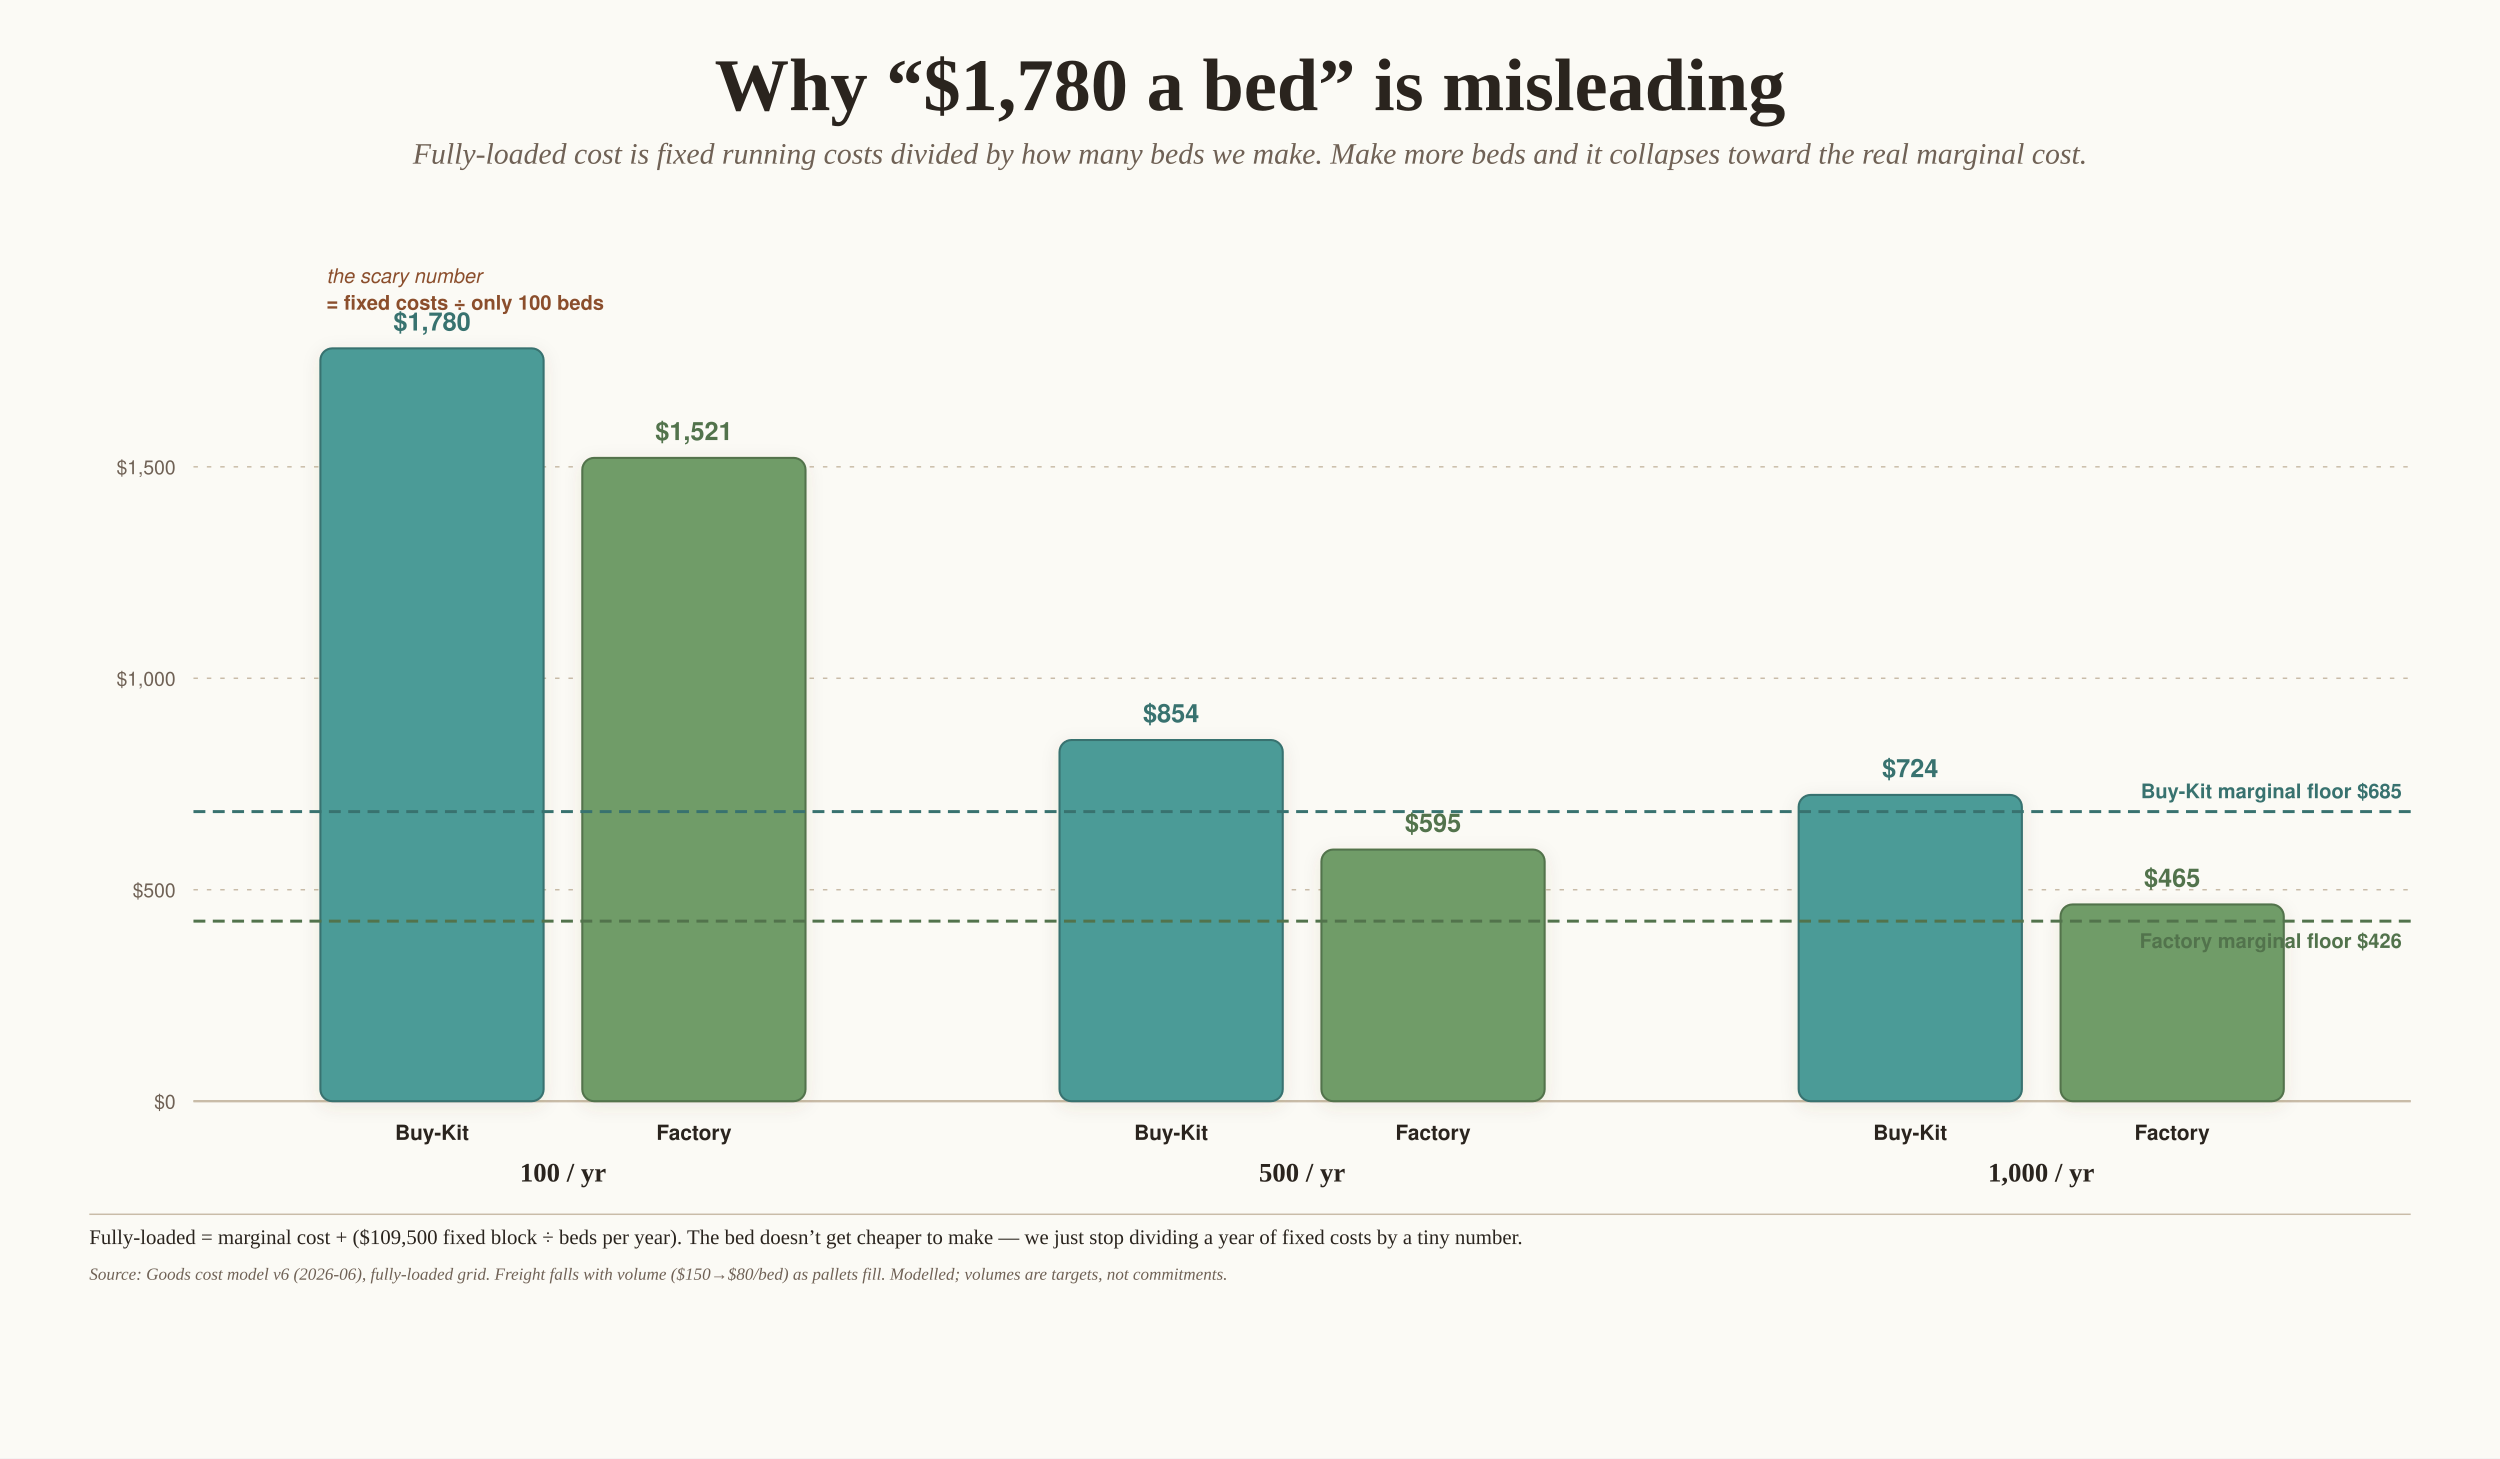
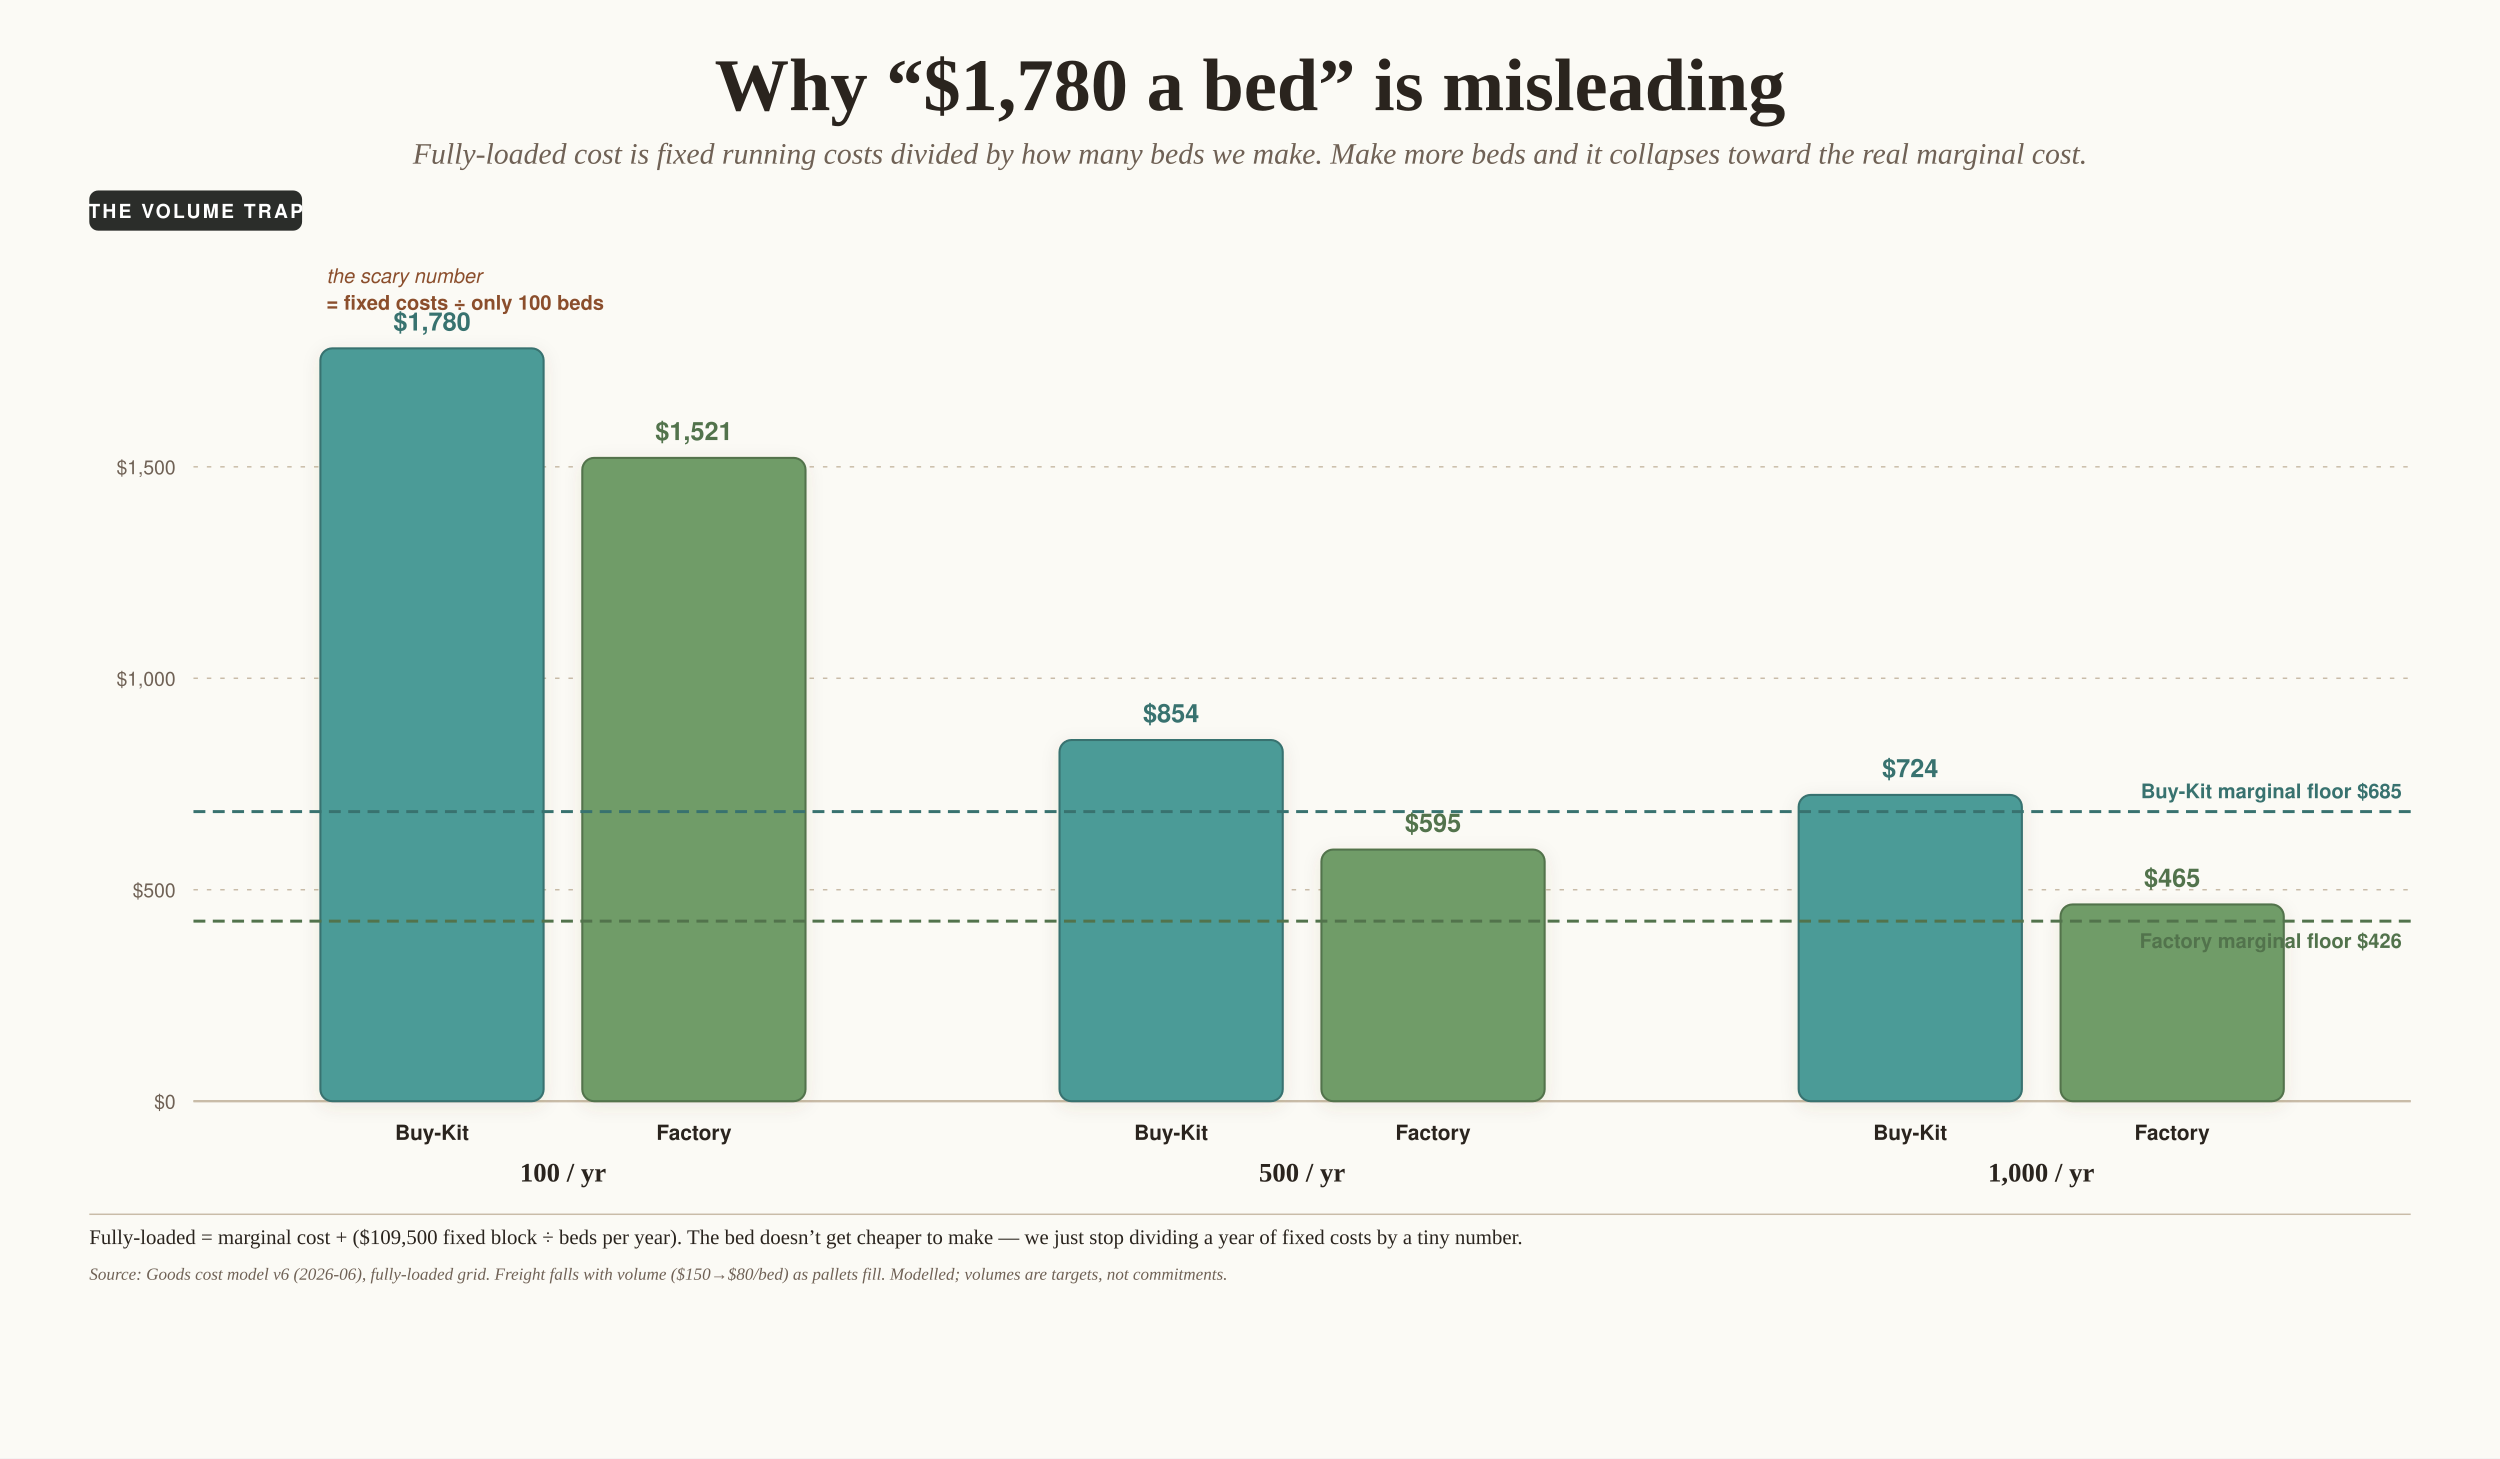
<svg xmlns="http://www.w3.org/2000/svg" viewBox="0 0 1680 980" width="1680" height="980" font-family="'Helvetica Neue', Helvetica, Arial, sans-serif">
  <defs>
    <filter id="sh" x="-8%" y="-8%" width="116%" height="124%">
      <feDropShadow dx="0" dy="3" stdDeviation="6" flood-color="#5A4A38" flood-opacity="0.10" />
    </filter>
  </defs>
  <rect width="1680" height="980" fill="#FBFAF5" />
  <text x="840.0" y="74" text-anchor="middle" font-family="Georgia, 'Times New Roman', serif" font-size="50" font-weight="700" fill="#2A241E">Why “$1,780 a bed” is misleading</text>
  <text x="840.0" y="110" text-anchor="middle" font-family="Georgia, 'Times New Roman', serif" font-size="20" font-weight="400" fill="#6F6155" font-style="italic">Fully-loaded cost is fixed running costs divided by how many beds we make. Make more beds and it collapses toward the real marginal cost.</text>
+   <rect x="60.0" y="128.0" width="143.0" height="27.0" rx="6" fill="#2B2D2A" />
+   <text x="131.5" y="146.5" text-anchor="middle" font-family="'Helvetica Neue', Helvetica, Arial, sans-serif" font-size="13" font-weight="700" fill="#FFFFFF" letter-spacing="1.5">THE VOLUME TRAP</text>
  <line x1="130.0" y1="740.0" x2="1620.0" y2="740.0" stroke="#C9BCA8" stroke-width="1" />
  <text x="118" y="745.0" text-anchor="end" font-family="'Helvetica Neue', Helvetica, Arial, sans-serif" font-size="13" font-weight="400" fill="#6F6155">$0</text>
  <line x1="130.0" y1="597.9" x2="1620.0" y2="597.9" stroke="#C9BCA8" stroke-width="1" stroke-dasharray="3 6" />
  <text x="118" y="602.895" text-anchor="end" font-family="'Helvetica Neue', Helvetica, Arial, sans-serif" font-size="13" font-weight="400" fill="#6F6155">$500</text>
  <line x1="130.0" y1="455.8" x2="1620.0" y2="455.8" stroke="#C9BCA8" stroke-width="1" stroke-dasharray="3 6" />
  <text x="118" y="460.789" text-anchor="end" font-family="'Helvetica Neue', Helvetica, Arial, sans-serif" font-size="13" font-weight="400" fill="#6F6155">$1,000</text>
  <line x1="130.0" y1="313.7" x2="1620.0" y2="313.7" stroke="#C9BCA8" stroke-width="1" stroke-dasharray="3 6" />
  <text x="118" y="318.684" text-anchor="end" font-family="'Helvetica Neue', Helvetica, Arial, sans-serif" font-size="13" font-weight="400" fill="#6F6155">$1,500</text>
  <line x1="130.0" y1="740.0" x2="1620.0" y2="740.0" stroke="#C9BCA8" stroke-width="1.6" />
  <rect x="215.3" y="234.1" width="150.0" height="505.9" rx="8" fill="#4C9B97" stroke="#38726F" stroke-width="1.4" filter="url(#sh)" />
  <text x="290.333" y="222.105" text-anchor="middle" font-family="'Helvetica Neue', Helvetica, Arial, sans-serif" font-size="17" font-weight="700" fill="#38726F">$1,780</text>
  <text x="290.333" y="766" text-anchor="middle" font-family="'Helvetica Neue', Helvetica, Arial, sans-serif" font-size="14" font-weight="600" fill="#2A241E">Buy-Kit</text>
  <rect x="391.3" y="307.7" width="150.0" height="432.3" rx="8" fill="#6F9C68" stroke="#52734C" stroke-width="1.4" filter="url(#sh)" />
  <text x="466.333" y="295.716" text-anchor="middle" font-family="'Helvetica Neue', Helvetica, Arial, sans-serif" font-size="17" font-weight="700" fill="#52734C">$1,521</text>
  <text x="466.333" y="766" text-anchor="middle" font-family="'Helvetica Neue', Helvetica, Arial, sans-serif" font-size="14" font-weight="600" fill="#2A241E">Factory</text>
  <text x="378.333" y="794" text-anchor="middle" font-family="Georgia, 'Times New Roman', serif" font-size="18" font-weight="700" fill="#2A241E">100 / yr</text>
  <rect x="712.0" y="497.3" width="150.0" height="242.7" rx="8" fill="#4C9B97" stroke="#38726F" stroke-width="1.4" filter="url(#sh)" />
  <text x="787" y="485.284" text-anchor="middle" font-family="'Helvetica Neue', Helvetica, Arial, sans-serif" font-size="17" font-weight="700" fill="#38726F">$854</text>
  <text x="787" y="766" text-anchor="middle" font-family="'Helvetica Neue', Helvetica, Arial, sans-serif" font-size="14" font-weight="600" fill="#2A241E">Buy-Kit</text>
  <rect x="888.0" y="570.9" width="150.0" height="169.1" rx="8" fill="#6F9C68" stroke="#52734C" stroke-width="1.4" filter="url(#sh)" />
  <text x="963" y="558.895" text-anchor="middle" font-family="'Helvetica Neue', Helvetica, Arial, sans-serif" font-size="17" font-weight="700" fill="#52734C">$595</text>
  <text x="963" y="766" text-anchor="middle" font-family="'Helvetica Neue', Helvetica, Arial, sans-serif" font-size="14" font-weight="600" fill="#2A241E">Factory</text>
  <text x="875" y="794" text-anchor="middle" font-family="Georgia, 'Times New Roman', serif" font-size="18" font-weight="700" fill="#2A241E">500 / yr</text>
  <rect x="1208.7" y="534.2" width="150.0" height="205.8" rx="8" fill="#4C9B97" stroke="#38726F" stroke-width="1.4" filter="url(#sh)" />
  <text x="1283.667" y="522.232" text-anchor="middle" font-family="'Helvetica Neue', Helvetica, Arial, sans-serif" font-size="17" font-weight="700" fill="#38726F">$724</text>
  <text x="1283.667" y="766" text-anchor="middle" font-family="'Helvetica Neue', Helvetica, Arial, sans-serif" font-size="14" font-weight="600" fill="#2A241E">Buy-Kit</text>
  <rect x="1384.7" y="607.8" width="150.0" height="132.2" rx="8" fill="#6F9C68" stroke="#52734C" stroke-width="1.4" filter="url(#sh)" />
  <text x="1459.667" y="595.842" text-anchor="middle" font-family="'Helvetica Neue', Helvetica, Arial, sans-serif" font-size="17" font-weight="700" fill="#52734C">$465</text>
  <text x="1459.667" y="766" text-anchor="middle" font-family="'Helvetica Neue', Helvetica, Arial, sans-serif" font-size="14" font-weight="600" fill="#2A241E">Factory</text>
  <text x="1371.667" y="794" text-anchor="middle" font-family="Georgia, 'Times New Roman', serif" font-size="18" font-weight="700" fill="#2A241E">1,000 / yr</text>
  <line x1="130.0" y1="545.4" x2="1620.0" y2="545.4" stroke="#38726F" stroke-width="2.0" stroke-dasharray="8 5" />
  <text x="1614" y="536.375" text-anchor="end" font-family="'Helvetica Neue', Helvetica, Arial, sans-serif" font-size="13.5" font-weight="700" fill="#38726F">Buy-Kit marginal floor $685</text>
  <line x1="130.0" y1="619.0" x2="1620.0" y2="619.0" stroke="#52734C" stroke-width="2.0" stroke-dasharray="8 5" />
  <text x="1614" y="637" text-anchor="end" font-family="'Helvetica Neue', Helvetica, Arial, sans-serif" font-size="13.5" font-weight="700" fill="#52734C">Factory marginal floor $426</text>
  <text x="219.4" y="190.105" text-anchor="start" font-family="'Helvetica Neue', Helvetica, Arial, sans-serif" font-size="13.5" font-weight="400" fill="#8B4E2C" font-style="italic">the scary number</text>
  <text x="219.4" y="208.105" text-anchor="start" font-family="'Helvetica Neue', Helvetica, Arial, sans-serif" font-size="13.5" font-weight="700" fill="#8B4E2C">= fixed costs ÷ only 100 beds</text>
  <line x1="60.0" y1="816.0" x2="1620.0" y2="816.0" stroke="#C9BCA8" stroke-width="1" />
  <text x="60" y="836" text-anchor="start" font-family="Georgia, 'Times New Roman', serif" font-size="14" font-weight="400" fill="#2A241E">Fully-loaded = marginal cost + ($109,500 fixed block ÷ beds per year). The bed doesn’t get cheaper to make — we just stop dividing a year of fixed costs by a tiny number.</text>
  <text x="60" y="860" text-anchor="start" font-family="Georgia, 'Times New Roman', serif" font-size="11.5" font-weight="400" fill="#6F6155" font-style="italic">Source: Goods cost model v6 (2026-06), fully-loaded grid. Freight falls with volume ($150→$80/bed) as pallets fill. Modelled; volumes are targets, not commitments.</text>
</svg>
